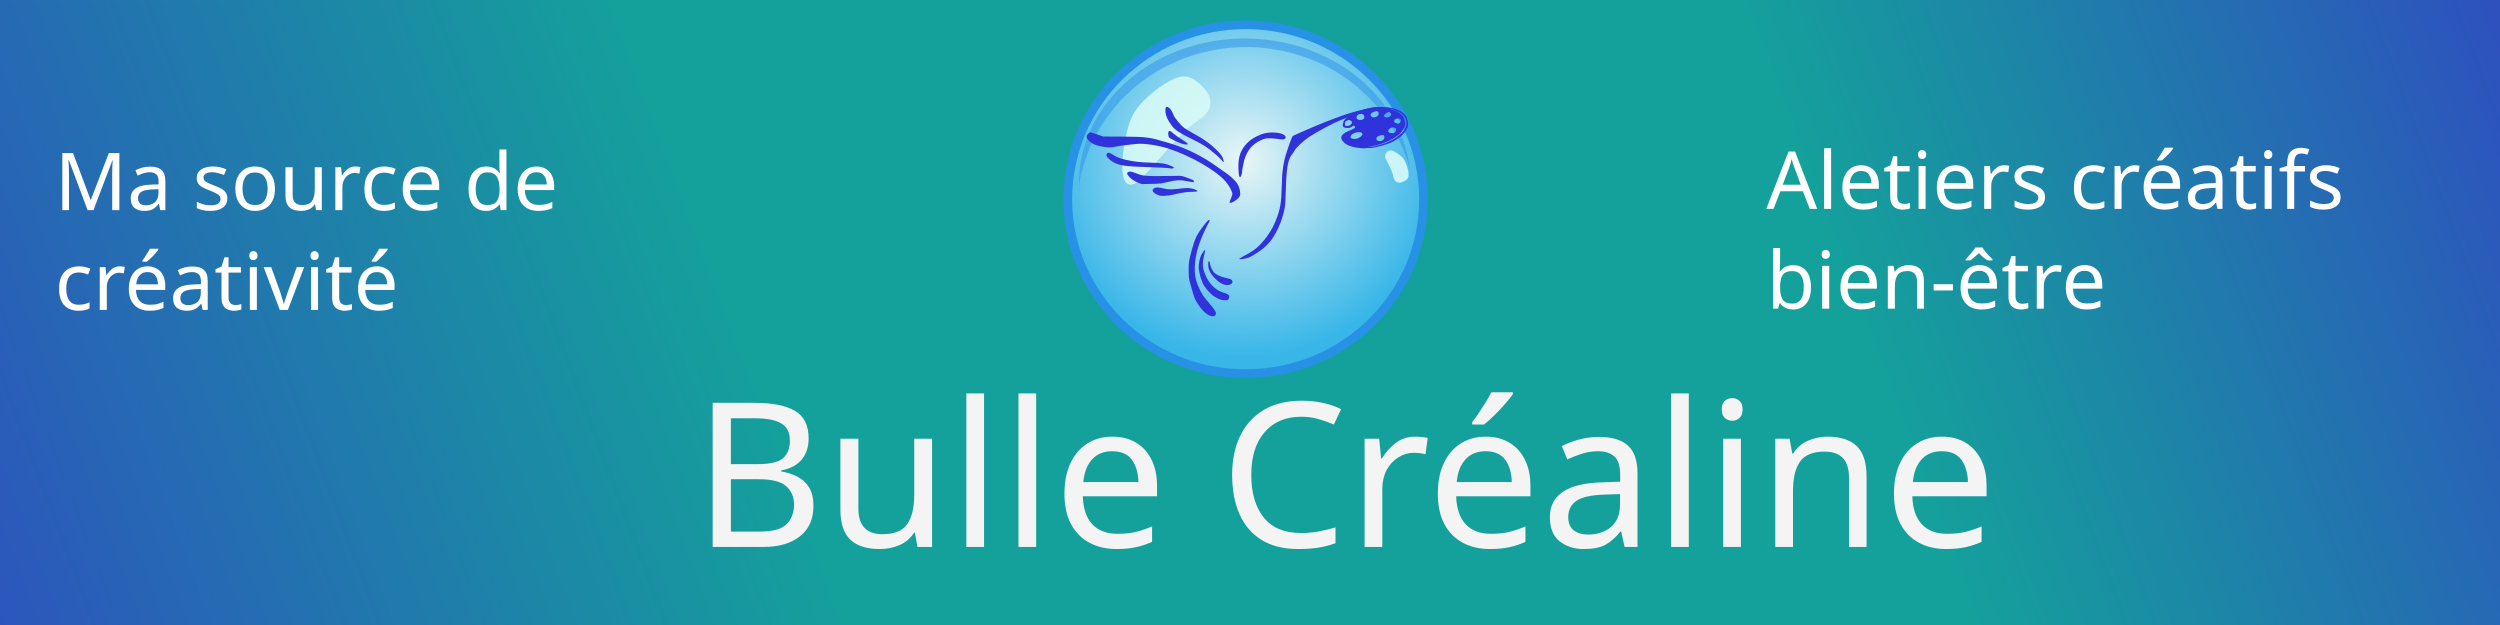
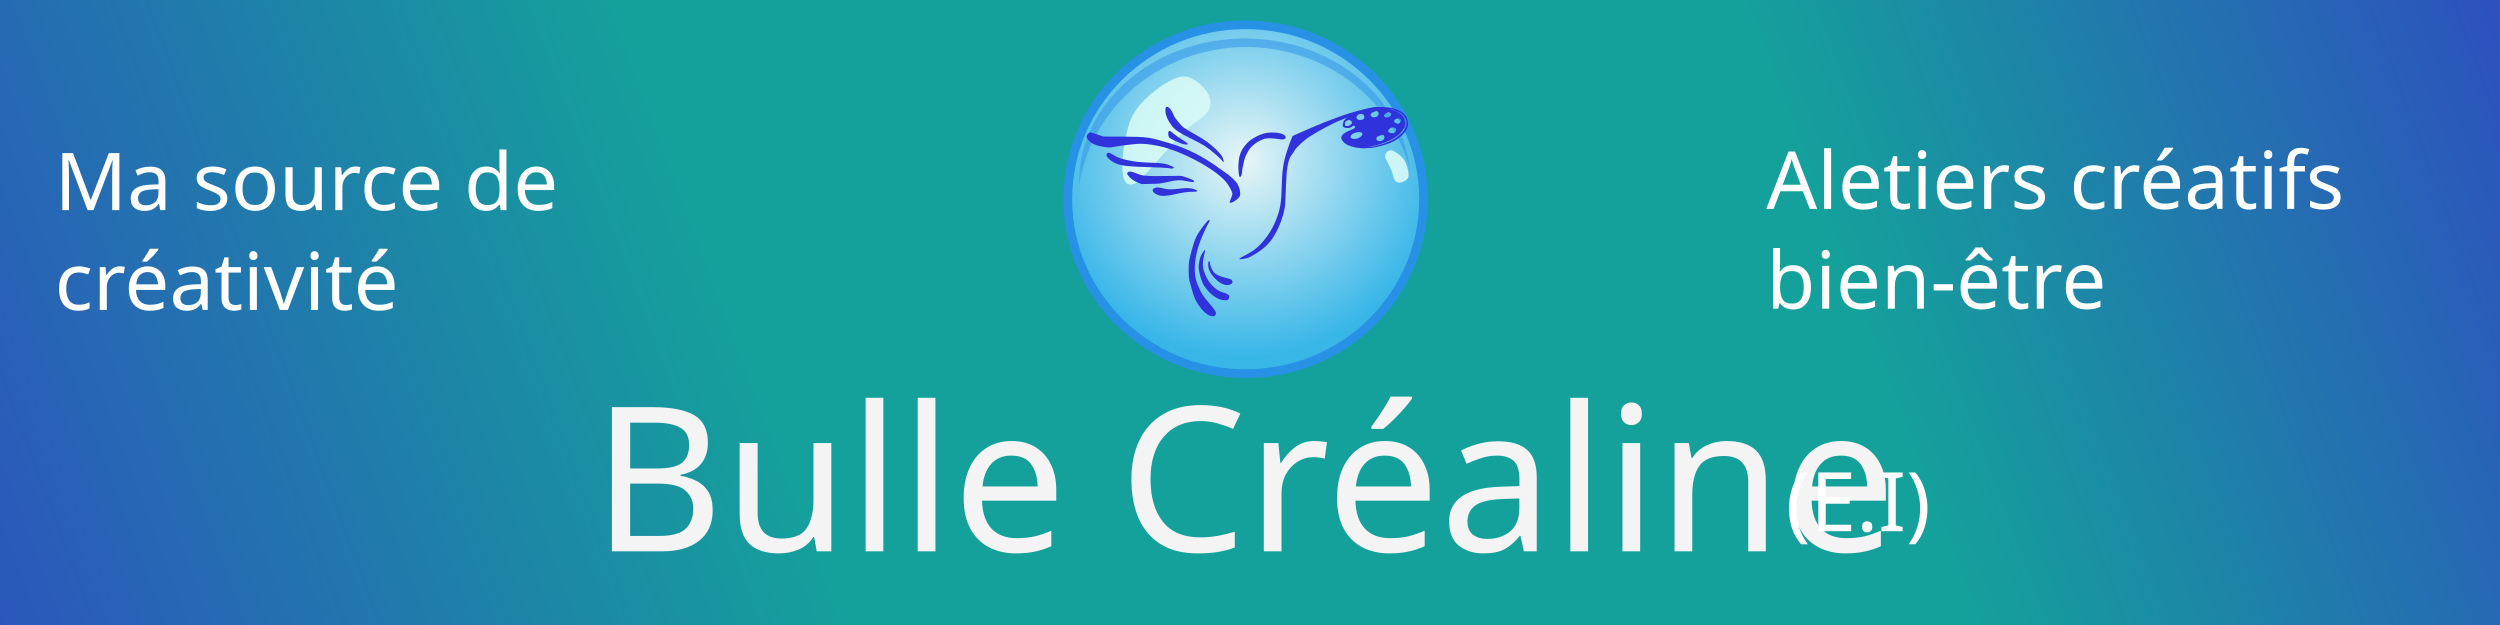
<svg xmlns="http://www.w3.org/2000/svg" xmlns:xlink="http://www.w3.org/1999/xlink" width="300mm" height="75mm" viewBox="0 0 300 75" version="1.1" id="svg1" xml:space="preserve">
  <defs id="defs1">
    <linearGradient id="linearGradient9">
      <stop style="stop-color:#3734cb;stop-opacity:1;" offset="0" id="stop9" />
      <stop style="stop-color:#14a19b;stop-opacity:1;" offset="0.336" id="stop16" />
      <stop style="stop-color:#14a19b;stop-opacity:1;" offset="0.635" id="stop14" />
      <stop style="stop-color:#3734cb;stop-opacity:1;" offset="0.914" id="stop13" />
    </linearGradient>
    <linearGradient id="linearGradient10">
      <stop style="stop-color:#e9f6f6;stop-opacity:1;" offset="0" id="stop10" />
      <stop style="stop-color:#38b6e8;stop-opacity:1;" offset="1" id="stop11" />
    </linearGradient>
    <radialGradient xlink:href="#linearGradient10" id="radialGradient11" cx="100.743" cy="74.51" fx="100.743" fy="74.51" r="87.572" gradientTransform="matrix(0.4790712,-0.01585999,0.01490609,0.4767343,-53.81242,27.70955)" gradientUnits="userSpaceOnUse" />
    <linearGradient xlink:href="#linearGradient9" id="linearGradient12" x1="-29.737" y1="120.023" x2="360.672" y2="-26.246" gradientUnits="userSpaceOnUse" />
  </defs>
  <g id="layer1">
    <rect style="fill:url(#linearGradient12);stroke:none;stroke-width:0;stroke-linecap:round;stroke-linejoin:round" id="rect1" width="300.005" height="75.002" x="-8.6239332e-08" y="0.001" rx="0" ry="0" />
-     <text xml:space="preserve" style="font-size:24.231px;font-family:Z003;-inkscape-font-specification:Z003;writing-mode:lr-tb;direction:ltr;fill:#000000;fill-opacity:1;stroke:none;stroke-width:0.821;stroke-linecap:round;stroke-linejoin:round;stroke-dasharray:none;stroke-opacity:1" x="83.176" y="65.632" id="text2">
-       <tspan id="tspan2" style="font-style:normal;font-variant:normal;font-weight:normal;font-stretch:normal;font-size:24.231px;font-family:Parisienne;-inkscape-font-specification:Parisienne;font-variant-ligatures:normal;font-variant-caps:normal;font-variant-numeric:normal;font-variant-east-asian:normal;fill:#f4f4f4;fill-opacity:1;stroke:none;stroke-width:0.821;stroke-dasharray:none;stroke-opacity:1" x="83.176" y="65.632">Bulle Créaline</tspan>
+     <text xml:space="preserve" style="font-size:24.231px;font-family:Z003;-inkscape-font-specification:Z003;writing-mode:lr-tb;direction:ltr;fill:#000000;fill-opacity:1;stroke:none;stroke-width:0.821;stroke-linecap:round;stroke-linejoin:round;stroke-dasharray:none;stroke-opacity:1" x="71.085" y="66.157" id="text2">
+       <tspan id="tspan2" style="font-style:normal;font-variant:normal;font-weight:normal;font-stretch:normal;font-size:24.231px;font-family:Parisienne;-inkscape-font-specification:Parisienne;font-variant-ligatures:normal;font-variant-caps:normal;font-variant-numeric:normal;font-variant-east-asian:normal;fill:#f4f4f4;fill-opacity:1;stroke:none;stroke-width:0.821;stroke-dasharray:none;stroke-opacity:1" x="71.085" y="66.157">Bulle Créaline </tspan>
    </text>
    <text xml:space="preserve" style="font-style:normal;font-variant:normal;font-weight:normal;font-stretch:normal;font-size:9.584px;font-family:Comfortaa;-inkscape-font-specification:'Comfortaa, Normal';font-variant-ligatures:normal;font-variant-caps:normal;font-variant-numeric:normal;font-variant-east-asian:normal;writing-mode:lr-tb;direction:ltr;fill:#000000;fill-opacity:1;stroke:none;stroke-width:0;stroke-linecap:round;stroke-linejoin:round" x="211.953" y="25.062" id="text3">
      <tspan style="font-style:normal;font-variant:normal;font-weight:normal;font-stretch:normal;font-size:9.584px;font-family:Comfortaa;-inkscape-font-specification:'Comfortaa, Normal';font-variant-ligatures:normal;font-variant-caps:normal;font-variant-numeric:normal;font-variant-east-asian:normal;fill:#ffffff;fill-opacity:1;stroke-width:0" x="211.953" y="25.062" id="tspan16">Aletiers créatifs </tspan>
      <tspan style="font-style:normal;font-variant:normal;font-weight:normal;font-stretch:normal;font-size:9.584px;font-family:Comfortaa;-inkscape-font-specification:'Comfortaa, Normal';font-variant-ligatures:normal;font-variant-caps:normal;font-variant-numeric:normal;font-variant-east-asian:normal;fill:#ffffff;fill-opacity:1;stroke-width:0" x="211.953" y="37.043" id="tspan5">bien-être</tspan>
    </text>
    <text xml:space="preserve" style="font-style:normal;font-variant:normal;font-weight:normal;font-stretch:normal;font-size:9.584px;font-family:Comfortaa;-inkscape-font-specification:'Comfortaa, Normal';font-variant-ligatures:normal;font-variant-caps:normal;font-variant-numeric:normal;font-variant-east-asian:normal;writing-mode:lr-tb;direction:ltr;fill:#000000;fill-opacity:1;stroke:none;stroke-width:0;stroke-linecap:round;stroke-linejoin:round" x="6.559" y="25.212" id="text3-5">
      <tspan style="font-style:normal;font-variant:normal;font-weight:normal;font-stretch:normal;font-size:9.584px;font-family:Comfortaa;-inkscape-font-specification:'Comfortaa, Normal';font-variant-ligatures:normal;font-variant-caps:normal;font-variant-numeric:normal;font-variant-east-asian:normal;fill:#ffffff;fill-opacity:1;stroke-width:0" x="6.559" y="25.212" id="tspan4-6">Ma source de </tspan>
      <tspan style="font-style:normal;font-variant:normal;font-weight:normal;font-stretch:normal;font-size:9.584px;font-family:Comfortaa;-inkscape-font-specification:'Comfortaa, Normal';font-variant-ligatures:normal;font-variant-caps:normal;font-variant-numeric:normal;font-variant-east-asian:normal;fill:#ffffff;fill-opacity:1;stroke-width:0" x="6.559" y="37.193" id="tspan16-3">créativité</tspan>
    </text>
    <text xml:space="preserve" style="font-size:11.857px;font-family:Comfortaa;-inkscape-font-specification:'Comfortaa, Normal';writing-mode:lr-tb;direction:ltr;fill:#ffffff;fill-opacity:0.613;stroke:#2791e6;stroke-width:1.002;stroke-linecap:round;stroke-linejoin:round" x="214.413" y="20.931" id="text1">
      <tspan style="font-style:normal;font-variant:normal;font-weight:normal;font-stretch:normal;font-size:8.467px;font-family:Comfortaa;-inkscape-font-specification:'Comfortaa, Normal';font-variant-ligatures:normal;font-variant-caps:normal;font-variant-numeric:normal;font-variant-east-asian:normal;fill:#ffffff;fill-opacity:1;stroke:none;stroke-width:1.002" x="214.413" y="20.931" id="tspan3" />
    </text>
    <g id="layer1-0" transform="matrix(0.5652725,0,0,0.5652725,151.6591,-15.52385)">
      <ellipse style="fill:url(#radialGradient11);fill-opacity:1;stroke:none;stroke-width:0;stroke-linecap:round;stroke-linejoin:round;stroke-opacity:1" id="path9" cx="-3.533" cy="69.831" rx="37.626" ry="36.657" />
      <g transform="matrix(0.00618636,0,0,-0.00618636,-43.35444,109.8925)" fill="#000000" stroke="none" id="g8" style="fill:#389ae8;fill-opacity:1;stroke:none;stroke-opacity:1">
        <ellipse style="fill:none;fill-opacity:1;stroke:#2791e6;stroke-width:297.234;stroke-linecap:round;stroke-linejoin:round;stroke-dasharray:none;stroke-opacity:1" id="path10" cx="6384.747" cy="-6488.886" transform="scale(1,-1)" rx="6103.099" ry="5985.635" />
        <path d="M 6097,11999 C 5101,11960 4122,11689 3286,11220 2655,10867 2122,10419 1683,9875 1121,9177 772,8336 686,7470 c -19,-186 -31,-520 -20,-520 5,0 10,25 11,55 8,171 132,646 264,1005 53,145 60,163 85,217 13,30 24,56 24,58 0,18 196,414 249,503 17,29 31,55 31,57 0,4 43,75 70,115 5,8 37,58 70,110 33,52 64,100 70,107 5,7 15,24 22,38 6,14 14,25 18,25 4,0 22,24 40,53 19,28 37,54 41,57 3,3 17,21 30,40 36,52 81,112 104,136 11,11 34,38 50,59 28,36 43,54 115,140 14,16 57,63 95,105 39,41 86,93 106,115 19,22 55,58 80,79 24,22 106,98 182,170 76,72 143,133 149,135 6,2 27,19 46,37 20,19 39,34 43,34 4,0 14,6 21,13 7,6 38,32 68,57 30,25 57,48 58,53 2,4 9,7 15,7 7,0 28,14 47,30 19,16 41,30 48,30 6,0 12,4 12,8 0,4 13,16 30,25 16,10 35,23 42,30 22,22 106,77 117,77 6,0 11,4 11,9 0,5 14,14 30,21 17,7 30,16 30,20 0,4 14,13 30,20 17,7 30,16 30,20 0,4 13,13 30,20 17,7 30,16 30,21 0,5 7,9 16,9 9,0 28,8 42,18 15,11 56,34 92,53 36,18 67,36 70,39 12,13 303,160 316,160 3,0 52,22 108,49 136,65 164,77 211,91 22,7 50,19 63,26 12,8 22,12 22,8 0,-4 6,-2 13,3 6,5 32,15 57,22 25,7 54,17 65,22 47,20 363,122 400,130 22,4 58,13 80,19 62,17 115,30 170,40 28,6 68,14 90,19 201,45 440,86 650,111 233,27 807,39 1024,20 162,-14 305,-29 379,-40 141,-21 211,-33 282,-47 41,-8 102,-19 135,-24 33,-5 78,-13 100,-18 22,-6 58,-14 80,-20 22,-5 81,-18 130,-29 50,-11 166,-46 258,-76 92,-31 173,-56 180,-56 7,0 46,-13 87,-29 41,-15 93,-34 115,-41 37,-12 58,-21 168,-69 47,-21 107,-47 212,-93 101,-44 159,-72 165,-78 5,-5 190,-102 237,-124 13,-6 23,-14 23,-18 0,-5 7,-8 16,-8 8,0 35,-13 59,-30 24,-16 48,-30 54,-30 6,0 11,-4 11,-9 0,-5 14,-14 30,-21 17,-7 30,-16 30,-20 0,-4 19,-15 41,-26 23,-10 47,-23 53,-30 6,-6 52,-38 101,-71 137,-90 198,-134 250,-178 27,-22 54,-42 62,-45 7,-3 30,-20 51,-38 20,-17 75,-64 122,-103 221,-187 564,-526 630,-624 8,-12 27,-33 43,-47 15,-14 27,-30 27,-37 0,-6 4,-11 10,-11 5,0 28,-26 51,-57 23,-32 50,-66 61,-76 10,-10 18,-21 18,-25 0,-4 11,-20 25,-36 14,-16 25,-32 25,-35 0,-3 10,-17 23,-31 12,-14 59,-81 105,-150 45,-69 86,-130 91,-136 4,-5 14,-21 21,-35 7,-13 16,-26 20,-29 6,-5 51,-82 127,-215 207,-367 460,-990 498,-1230 8,-47 13,-66 14,-45 1,46 -41,314 -74,465 -161,749 -540,1483 -1086,2100 -130,147 -407,418 -549,536 -927,772 -2068,1240 -3330,1364 -137,13 -612,37 -665,33 -11,0 -109,-5 -218,-9 z" id="path2" style="fill:#389ae8;fill-opacity:0.613;stroke:none;stroke-opacity:1" />
        <path d="m 4200,10699 c -184,-20 -501,-174 -789,-383 -245,-178 -505,-412 -642,-576 -30,-36 -57,-67 -60,-70 -4,-3 -37,-48 -75,-100 -101,-141 -172,-282 -240,-475 -63,-177 -160,-603 -193,-845 -6,-41 -13,-91 -15,-110 -30,-198 -43,-555 -27,-705 26,-237 74,-356 168,-416 91,-57 229,-31 353,69 115,92 321,307 595,622 161,184 408,465 415,470 3,3 41,46 85,95 44,50 87,97 96,105 10,8 36,38 59,65 55,65 290,305 405,413 145,136 314,267 525,407 81,53 212,194 247,265 156,315 47,624 -332,941 -221,185 -383,249 -575,228 z" id="path3" style="fill:#d9fbf5;fill-opacity:0.855;stroke:none;stroke-opacity:1" />
        <path d="m 11967.12,7253.256 c 15.654,56.93 7.161,169.035 -21.05,278.991 -24.06,93.562 -62.972,198.145 -95.55,258.026 -7.16,13.123 -13.188,24.77 -13.726,26.012 -0.42,1.539 -9.898,16.608 -20.866,33.981 -29.977,46.504 -63.476,84.109 -112.751,126.924 -45.115,39.455 -160.109,118.209 -228.026,156.39 -248.577,112.396 -347.492,-137.01 -286.194,-255.248 35.695,-69.347 90.075,-175.588 90.737,-178.25 0.538,-1.242 8.836,-17.56 18.21,-36.361 9.67,-18.919 18.568,-37.189 19.885,-40.797 1.2,-3.905 7.049,-15.137 12.36,-25.128 12.829,-23.942 56.455,-121.811 75.001,-168.597 23.332,-58.97 42.367,-124.473 59.143,-203.491 6.218,-30.247 32.677,-85.65 49.633,-104.363 75.143,-83.234 179.595,-87.151 318.098,-11.912 80.808,43.855 118.799,84.404 135.096,143.824 z" id="path3-7" style="fill:#dffcf7;fill-opacity:0.855;stroke:none;stroke-width:0.319;stroke-opacity:1" />
        <path d="m 12022,7430 c 0,-19 2,-27 5,-17 2,9 2,25 0,35 -3,9 -5,1 -5,-18 z" id="path4" style="fill:#389ae8;fill-opacity:1;stroke:none;stroke-opacity:1" />
        <path d="m 12031,7344 c 0,-11 3,-14 6,-6 3,7 2,16 -1,19 -3,4 -6,-2 -5,-13 z" id="path5" style="fill:#389ae8;fill-opacity:1;stroke:none;stroke-opacity:1" />
        <path d="m 673,6830 c 0,-41 2,-58 4,-37 2,20 2,54 0,75 -2,20 -4,3 -4,-38 z" id="path6" style="fill:#389ae8;fill-opacity:1;stroke:none;stroke-opacity:1" />
        <path d="m 1580,4316 c 0,-2 8,-10 18,-17 15,-13 16,-12 3,4 -13,16 -21,21 -21,13 z" id="path7" style="fill:#389ae8;fill-opacity:1;stroke:none;stroke-opacity:1" />
        <path d="m 11431,3974 c -1,-6 5,-17 13,-23 11,-9 15,-8 20,5 4,11 2,15 -8,11 -8,-3 -17,-1 -20,6 -3,8 -5,8 -5,1 z" id="path8" style="fill:#389ae8;fill-opacity:1;stroke:none;stroke-opacity:1" />
        <path style="fill:#3033db;fill-opacity:1;stroke-width:46.771" d="m 5171.987,2486.16 c -137.701,49.375 -286.558,188.013 -412.448,384.133 -111.251,173.314 -140.43,240.127 -203.434,465.812 -32.076,114.896 -73.514,260.97 -92.085,324.608 -27.511,94.275 -33.986,164.691 -34.952,380.177 -1.279,286.895 4.406,324.203 108.007,707.914 100.642,372.745 169.482,520.986 358.256,771.47 164.762,218.621 227.947,281.626 248.677,247.963 10.099,-16.397 4.104,-40.267 -18.609,-74.092 -58.057,-86.46 -221.045,-438.477 -300.868,-649.806 -183.183,-484.974 -234.94,-971.441 -141.927,-1333.958 18.65,-72.686 77.995,-221.957 131.879,-331.713 85.318,-173.786 125.565,-231.895 311.655,-449.97 230.292,-269.875 269.048,-341.472 223.012,-411.986 -13.592,-20.819 -35.054,-37.853 -47.693,-37.853 -12.642,0 -32.849,-3.412 -44.913,-7.574 -12.063,-4.162 -50.114,2.528 -84.555,14.877 z m 438.974,540.43 c -176.583,20.75 -383.186,151.198 -537.602,339.437 -56.252,68.574 -111.297,140.617 -122.321,160.095 -57.008,100.724 -121.576,286.155 -152.263,437.276 -29.754,146.532 -32.136,188.119 -17.489,305.385 22.043,176.476 57.191,280.974 130.381,387.631 96.329,140.378 101.292,127.156 42.966,-114.456 -69.714,-288.786 -47.16,-469.711 93.371,-749.009 123.994,-246.434 341.159,-442.958 555.284,-502.508 118.882,-33.063 214.438,-86.825 217.911,-122.604 6.995,-72.129 -27.316,-134.123 -81.197,-146.679 -15.265,-3.557 -73.334,-1.131 -129.04,5.437 z m 55.924,528.098 c -117.216,27.725 -218.856,94.427 -343.666,225.534 -150.949,158.564 -210.87,274.791 -222.364,431.322 -8.667,118.013 11.851,182.628 42.913,135.14 8.92,-13.636 16.331,-41.251 16.47,-61.365 0.41,-58.148 62.712,-209.933 117.135,-285.331 64.89,-89.903 235.954,-172.75 445.214,-215.623 112.556,-23.059 162.168,-41.226 183.185,-67.073 57.1,-70.224 26.186,-134.483 -78.234,-162.615 -74.397,-20.044 -75.862,-20.044 -160.652,0.011 z m 498.293,887.25 c 0,9.569 75.969,56.53 168.82,104.371 260.102,134.018 387.675,222.505 531.495,368.65 237.675,241.517 421.849,520.397 547.887,829.624 155.424,381.32 197.692,618.534 209.146,1173.799 11.335,549.491 54.745,843.143 180.514,1221.213 50.822,152.767 114.741,331.616 142.048,397.444 l 49.646,119.69 209.319,94.97 c 115.126,52.235 287.14,127.052 382.255,166.259 95.117,39.207 217.41,91.143 271.76,115.412 198.141,88.475 828.993,325.477 1036.853,389.524 398.172,122.696 859.234,229.733 989.572,229.733 60.83,0 73.539,-5.345 73.539,-30.879 0,-35.549 -41.821,-48.819 -451.447,-143.264 -259.712,-59.878 -539.201,-147.758 -825,-259.398 -279.422,-109.151 -800.713,-386.351 -1126.83,-599.202 -177.699,-115.982 -440.044,-362.847 -490.413,-461.481 -14.405,-28.203 -44.026,-72.726 -65.834,-98.94 -162.392,-195.234 -212.133,-458.141 -234.91,-1241.629 -12.518,-430.723 -21.686,-558.101 -49.357,-685.972 -49.628,-229.324 -123.426,-446.178 -223.73,-657.419 -179.888,-378.857 -359.173,-590.214 -685.949,-808.664 -116.885,-78.137 -261.184,-159.598 -321.873,-181.707 -122.204,-44.517 -317.509,-70.434 -317.509,-42.133 z m -329.405,1947.493 c 0,14.392 22.716,78.1 50.482,141.586 38.083,87.083 47.758,128.358 39.389,168.065 -17.91,84.993 -118.071,263.58 -211.762,377.574 -314.853,383.081 -1212.362,902.735 -1990.152,1152.291 -337.371,108.248 -800.182,178.493 -1050.253,159.411 -216.186,-16.498 -655.044,-72.754 -774.104,-99.232 -58.881,-13.096 -150.363,-24.069 -203.292,-24.389 -140.671,-0.92 -415.427,59.091 -532.886,116.254 -127.909,62.249 -235.569,178.475 -235.569,254.311 0,63.081 76.982,145.736 134.813,144.749 20.968,-0.25 127.064,-32.164 235.768,-70.68 l 197.645,-70.028 675.281,-3.525 c 823.057,-4.306 910.17,-16.329 1581.148,-218.246 620.115,-186.613 1157.817,-454.826 1693.184,-844.584 110.494,-80.441 234.252,-167.32 275.016,-193.062 112.951,-71.328 305.644,-251.432 369.796,-345.636 62.865,-92.312 107.843,-240.259 107.843,-354.726 0,-93.667 -46.996,-157.613 -182.641,-248.519 -105.396,-70.634 -179.706,-87.836 -179.706,-41.605 z m -2412.898,227.376 c -218.01,72.51 -296.46,186.511 -172.589,250.795 64.941,33.704 167.399,30.86 304.351,-8.439 127.377,-36.557 300.107,-41.88 502.344,-15.483 267.193,34.876 382.894,36.706 494.108,7.807 117.927,-30.641 187.507,-67.844 172.491,-92.227 -5.353,-8.695 -77.852,-15.833 -161.11,-15.87 -165.33,-0.046 -350.031,-26.521 -627.504,-89.859 -228.219,-52.093 -423.721,-66.112 -512.091,-36.719 z m -732.928,440.322 c -146.037,58.779 -268.196,147.569 -335.761,244.048 -47.566,67.919 -48.037,70.53 -18.67,103.096 41.961,46.535 116.534,42.494 259.298,-14.044 249.245,-98.714 314.986,-108.238 745.71,-108.049 217.407,0.093 495.344,3.012 617.635,6.475 220.527,6.239 223.727,5.816 390.388,-53.291 217.818,-77.246 258.616,-97.624 265.313,-132.524 7.256,-37.824 -27.37,-37.203 -240.41,4.306 -245.246,47.788 -363.791,42.942 -662.345,-27.072 -237.658,-55.733 -277.471,-60.309 -576.46,-66.267 l -321.171,-6.392 z m 3472.144,225.864 c -11.059,25.988 -22.863,136.558 -26.236,245.704 -11.044,357.251 52.502,585.821 221.429,796.526 109.805,136.963 215.87,222.421 384.991,310.191 196.197,101.82 350.154,142.286 542.882,142.688 310.498,0.763 520.382,-88.846 462.578,-197.238 -24.65,-46.227 -89.074,-52.307 -264.935,-25.003 -200.984,31.205 -384.541,30.726 -474.491,-1.2 -156.107,-55.471 -309.286,-150.059 -413.059,-255.063 -126.581,-128.08 -238.941,-350.917 -275.941,-547.25 -12.903,-68.497 -30.631,-151.433 -39.389,-184.308 -8.757,-32.874 -15.962,-84.94 -16.013,-115.705 -0.064,-76.096 -28.231,-172.012 -57.563,-196.444 -19.924,-16.595 -27.668,-11.844 -44.254,27.138 z m -2426.28,272.721 c -45.294,7.944 -315.818,21.412 -601.166,29.94 -822.548,24.587 -1047.926,52.026 -1251.444,152.362 -121.954,60.126 -255.791,177.714 -270.862,237.981 -14.967,59.843 16.053,106.337 70.946,106.337 25.822,0 90.195,-28.488 145.636,-64.45 141.719,-91.925 230.208,-127.655 429.933,-173.593 298.786,-68.722 491.225,-91.244 875.79,-102.499 399.211,-11.695 517.159,-30.98 695.87,-113.85 102.538,-47.546 115.15,-65.196 57.646,-80.662 -41.691,-11.212 -39.604,-11.333 -152.35,8.438 z m 1826.506,271.177 c -24.502,32.238 -111.967,116.55 -194.364,187.362 -312.876,268.875 -413.251,334.094 -833.717,541.725 -442.804,218.661 -564.215,299.71 -685.867,457.861 -134.079,174.3 -206.635,334.992 -215.772,477.876 -6.33,99.024 -2.634,126.708 19.951,149.374 24.407,24.495 33.022,25.073 72.002,4.857 71.389,-37.049 128.055,-119.887 191.587,-280.071 37.149,-93.666 241.777,-343.031 346.782,-422.592 50.184,-38.027 189.288,-121.994 309.118,-186.597 388.062,-209.21 629.966,-385.699 864.055,-630.407 99.43,-103.942 140.431,-160.922 166.921,-231.979 19.314,-51.806 35.117,-101.351 35.117,-110.103 0,-32.52 -32.595,-14.151 -75.812,42.707 z m -1348.868,559.998 c -150.339,48.706 -422.399,180.918 -453.229,220.251 -37.578,47.944 -45.444,188.175 -12.056,214.949 28.878,23.159 59.314,7.404 161.779,-83.656 49.166,-43.7 178.333,-133.964 287.036,-200.581 213.967,-131.128 250.958,-175.27 145.322,-173.414 -34.634,0.593 -92.618,10.714 -128.852,22.45 z" id="path102" />
        <path style="fill:#3033db;fill-opacity:1;stroke-width:45.025" d="m 10702.498,8247.408 c -54.105,-4.698 -111.294,-5.505 -127.09,-1.789 -15.795,3.712 -35.227,2.289 -43.181,-3.164 -24.729,-16.95 -234.368,-4.849 -372.752,21.515 -156.291,29.776 -287.552,78.69 -356.458,132.832 -212.547,167.005 -175.474,314.413 108.394,430.995 199.16,81.793 232.571,101.607 227.932,135.178 -2.246,16.237 -14.586,35.497 -27.427,42.8 -21.274,12.099 -27.578,10.134 -71.007,-22.133 -65.097,-48.366 -135.257,-63.681 -215.246,-46.984 -36.12,7.539 -74.438,19.812 -85.15,27.272 -25.756,17.936 -31.667,85.25 -11.851,134.946 8.507,21.333 13.422,46.433 10.924,55.778 -4.815,18.008 139.551,163.691 169.597,171.145 9.734,2.414 45.534,22.088 79.557,43.721 190.542,121.147 538.592,236.898 806.285,268.149 470.89,54.97 863.753,-37.738 1051.173,-248.055 57.533,-64.562 63.069,-75.617 91.252,-182.234 24.461,-92.53 27.917,-124.838 18.703,-174.852 -42.568,-231.081 -241.185,-435.892 -582.006,-600.154 -136.142,-65.616 -522.492,-172.01 -671.649,-184.962 z m 427.563,150.41 c 395.164,143.338 677.205,358.27 751.365,572.584 65.093,188.109 -12.592,377.223 -202.865,493.849 -68.46,41.962 -303.357,128.757 -329.951,121.919 -6.931,-1.782 14.828,-10.897 48.354,-20.256 160.652,-44.849 277.588,-110.638 365.617,-205.702 42.249,-45.626 51.304,-64.439 76.665,-159.299 25.383,-94.931 26.919,-116.118 13.082,-180.411 -20.342,-94.517 -107.841,-224.454 -210.828,-313.082 -213.345,-183.601 -584.506,-345.303 -914.353,-398.354 -79.688,-12.817 -146.562,-26.034 -148.608,-29.371 -2.046,-3.336 33.306,-0.486 78.558,6.339 45.251,6.823 88.036,11.954 95.077,11.403 29.113,-2.28 274.767,62.975 377.887,100.38 z m -13.244,137.299 c 27.962,29.574 35.642,70.078 22.565,118.991 -12.26,45.855 -56.452,49.846 -159.907,14.44 -85.547,-29.278 -110.771,-52.77 -110.451,-102.869 0.6,-94.226 168.072,-114.881 247.793,-30.561 z m 406.696,267.492 c 49.326,66.66 28.809,127.697 -48.667,144.793 -79.705,17.586 -163.042,-22.465 -192.677,-92.599 -20.905,-49.473 5.734,-80.554 81.712,-95.332 78.038,-15.178 126.089,-2.19 159.632,43.138 z m -1187.119,-165.57 c 122.162,106.002 30.565,186.572 -158.724,139.616 -99.124,-24.59 -149.965,-55.281 -180.45,-108.932 -73.325,-129.049 197.572,-153.556 339.174,-30.684 z m 1328.118,465.19 c 49.148,35.828 66.505,87.745 39.927,119.43 -50.43,60.12 -169.665,46.6 -216.438,-24.542 -31.108,-47.314 -13.92,-74.302 64.094,-100.638 78.126,-26.373 67.613,-26.911 112.417,5.75 z m -305.083,246.149 c 33.569,42.339 20.425,86.537 -34.591,116.312 l -42.697,23.108 -62.006,-41.708 c -101.962,-68.586 -113.926,-102.796 -48.886,-139.784 48.754,-27.726 150.957,-4.877 188.18,42.071 z m -1350.767,-281.592 c 40.019,48.943 32.627,84.682 -25.221,121.952 -41.36,26.647 -44.678,26.727 -108.032,2.611 -57.196,-21.772 -67.002,-30.07 -78.487,-66.411 -7.219,-22.842 -8.171,-60.136 -2.12,-82.876 10.155,-38.144 14.665,-41.411 58.237,-42.19 66.378,-1.189 118.133,21.066 155.621,66.914 z m 893.19,271.457 c 62.553,50.251 63.099,132.891 1.11,168.144 -20.303,11.546 -37.321,9.513 -93.593,-11.183 -94.89,-34.897 -137.164,-67.912 -136.914,-106.929 0.597,-93.494 137.99,-123.46 229.395,-50.032 z m -456.36,-79.165 c 15.525,25.329 18.124,47.28 9.444,79.747 -17.186,64.274 -77.383,91.086 -159.03,70.832 -51.598,-12.8 -62.83,-20.819 -89.028,-63.561 -24.86,-40.556 -27.202,-54.029 -13.709,-78.859 20.93,-38.519 46.651,-53.766 98.895,-58.627 73.769,-6.864 129.529,11.477 153.428,50.469 z" id="path3-6" />
      </g>
    </g>
+     <text xml:space="preserve" style="font-size:9.878px;font-family:Parisienne;-inkscape-font-specification:Parisienne;text-align:start;writing-mode:lr-tb;direction:ltr;text-anchor:start;fill:#ffffff;stroke-width:2.095" x="214.283" y="63.749" id="text4">
+       <tspan id="tspan1" style="font-style:normal;font-variant:normal;font-weight:normal;font-stretch:normal;font-size:9.878px;font-family:Comfortaa;-inkscape-font-specification:Comfortaa;stroke-width:2.095" x="214.283" y="63.749">(E.I)</tspan>
+     </text>
  </g>
</svg>
